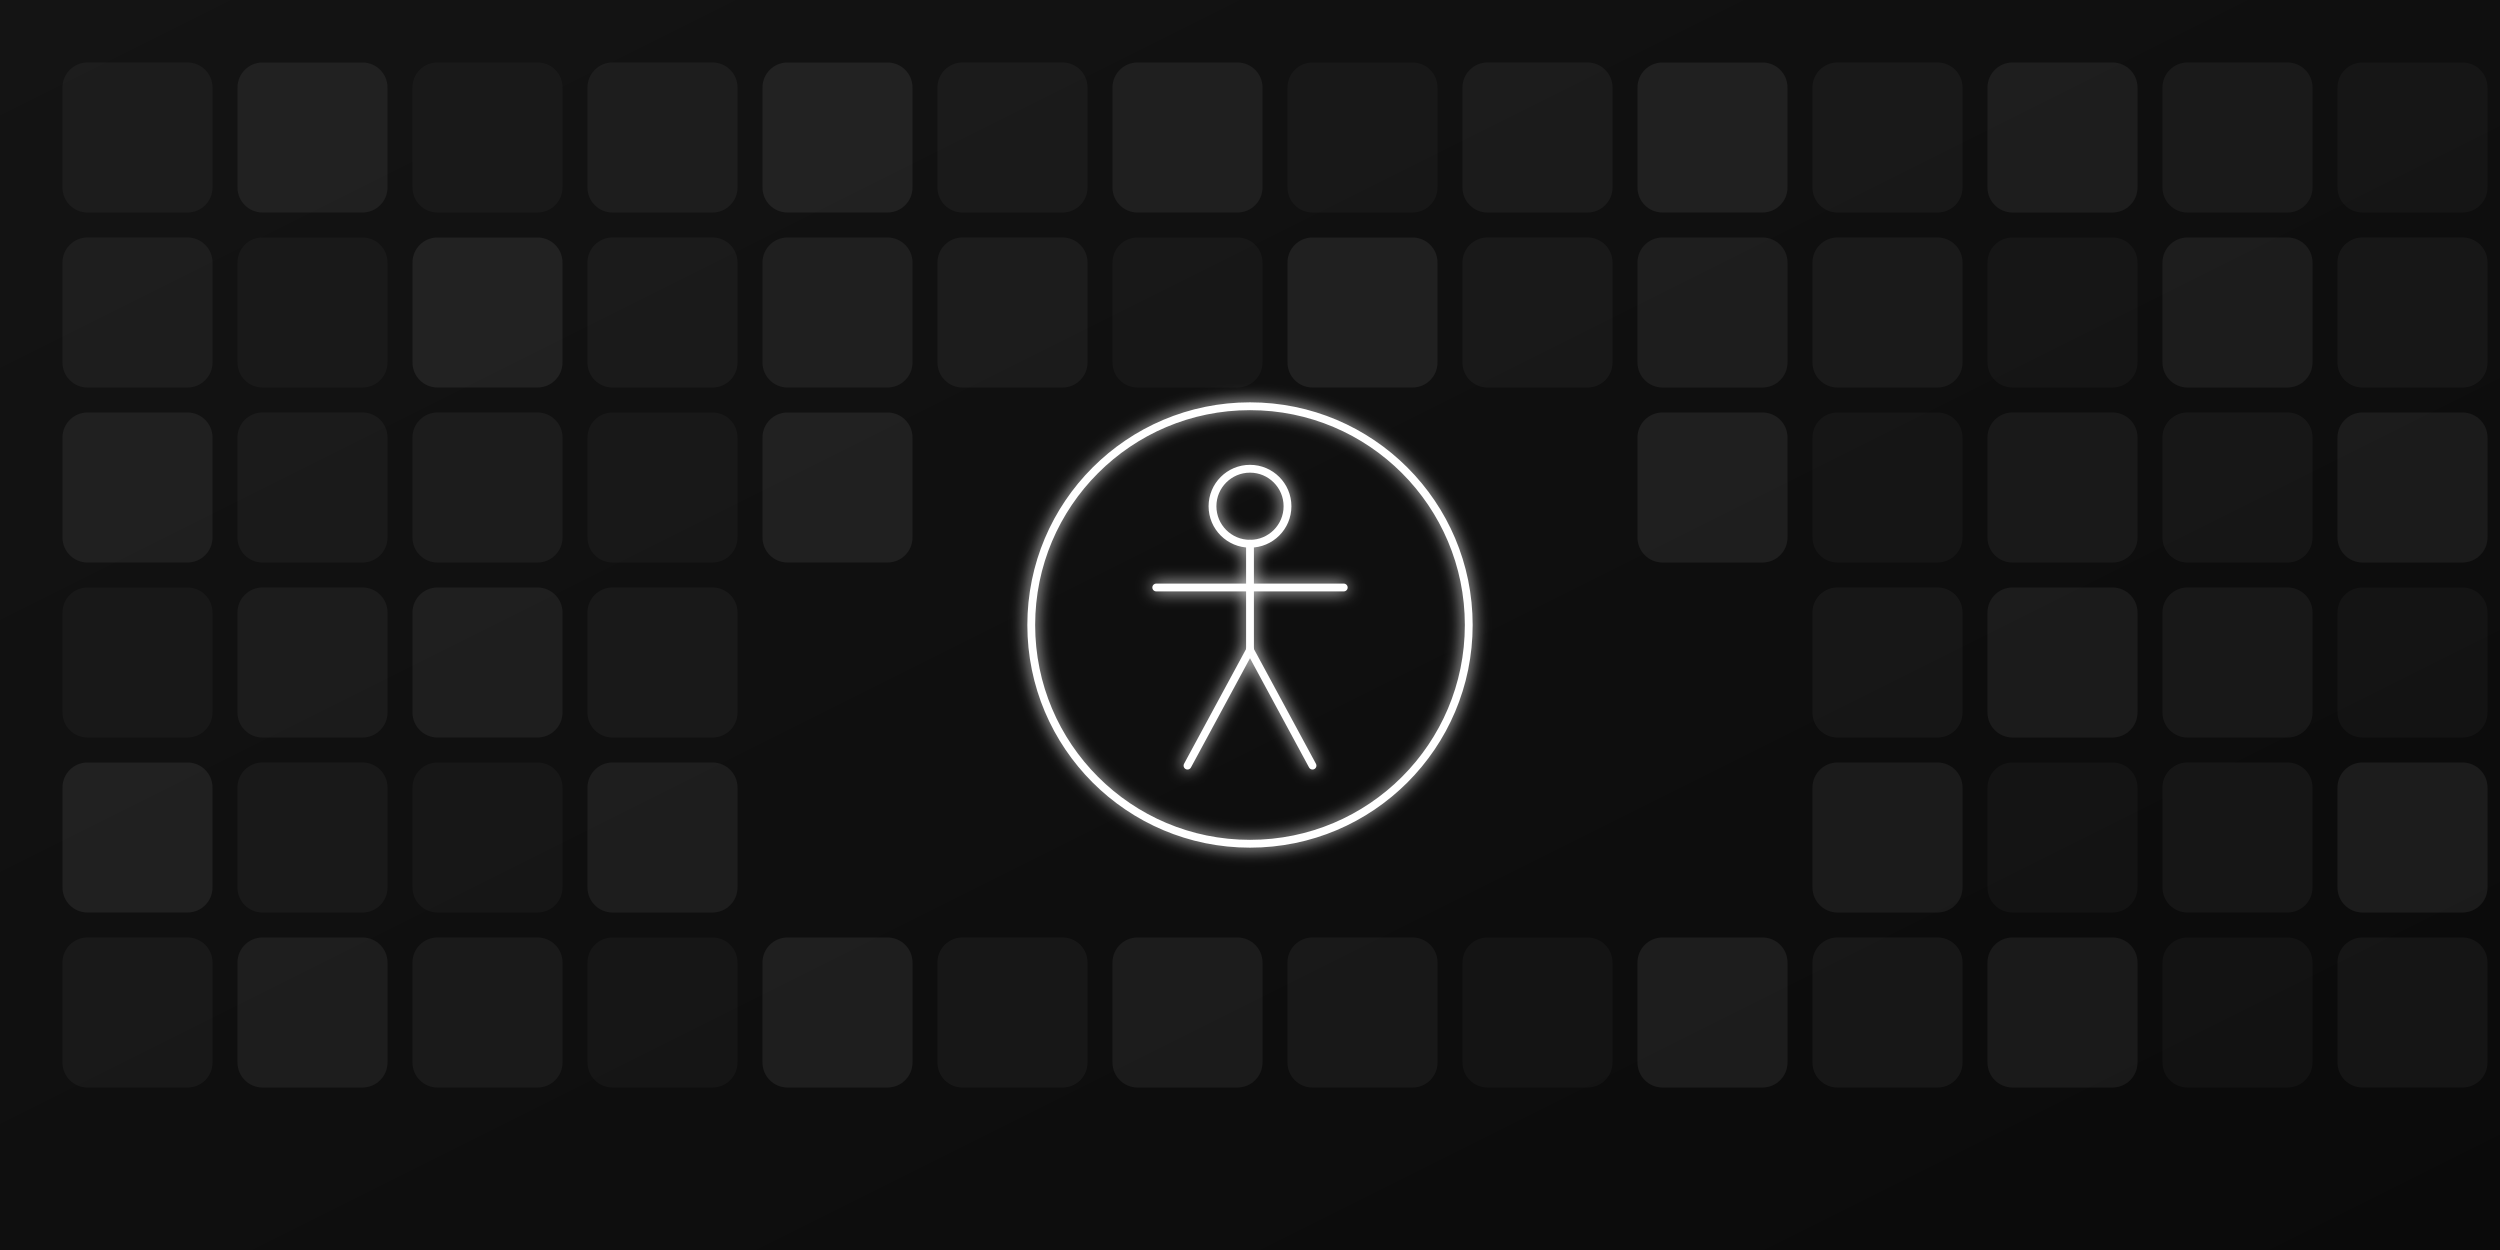
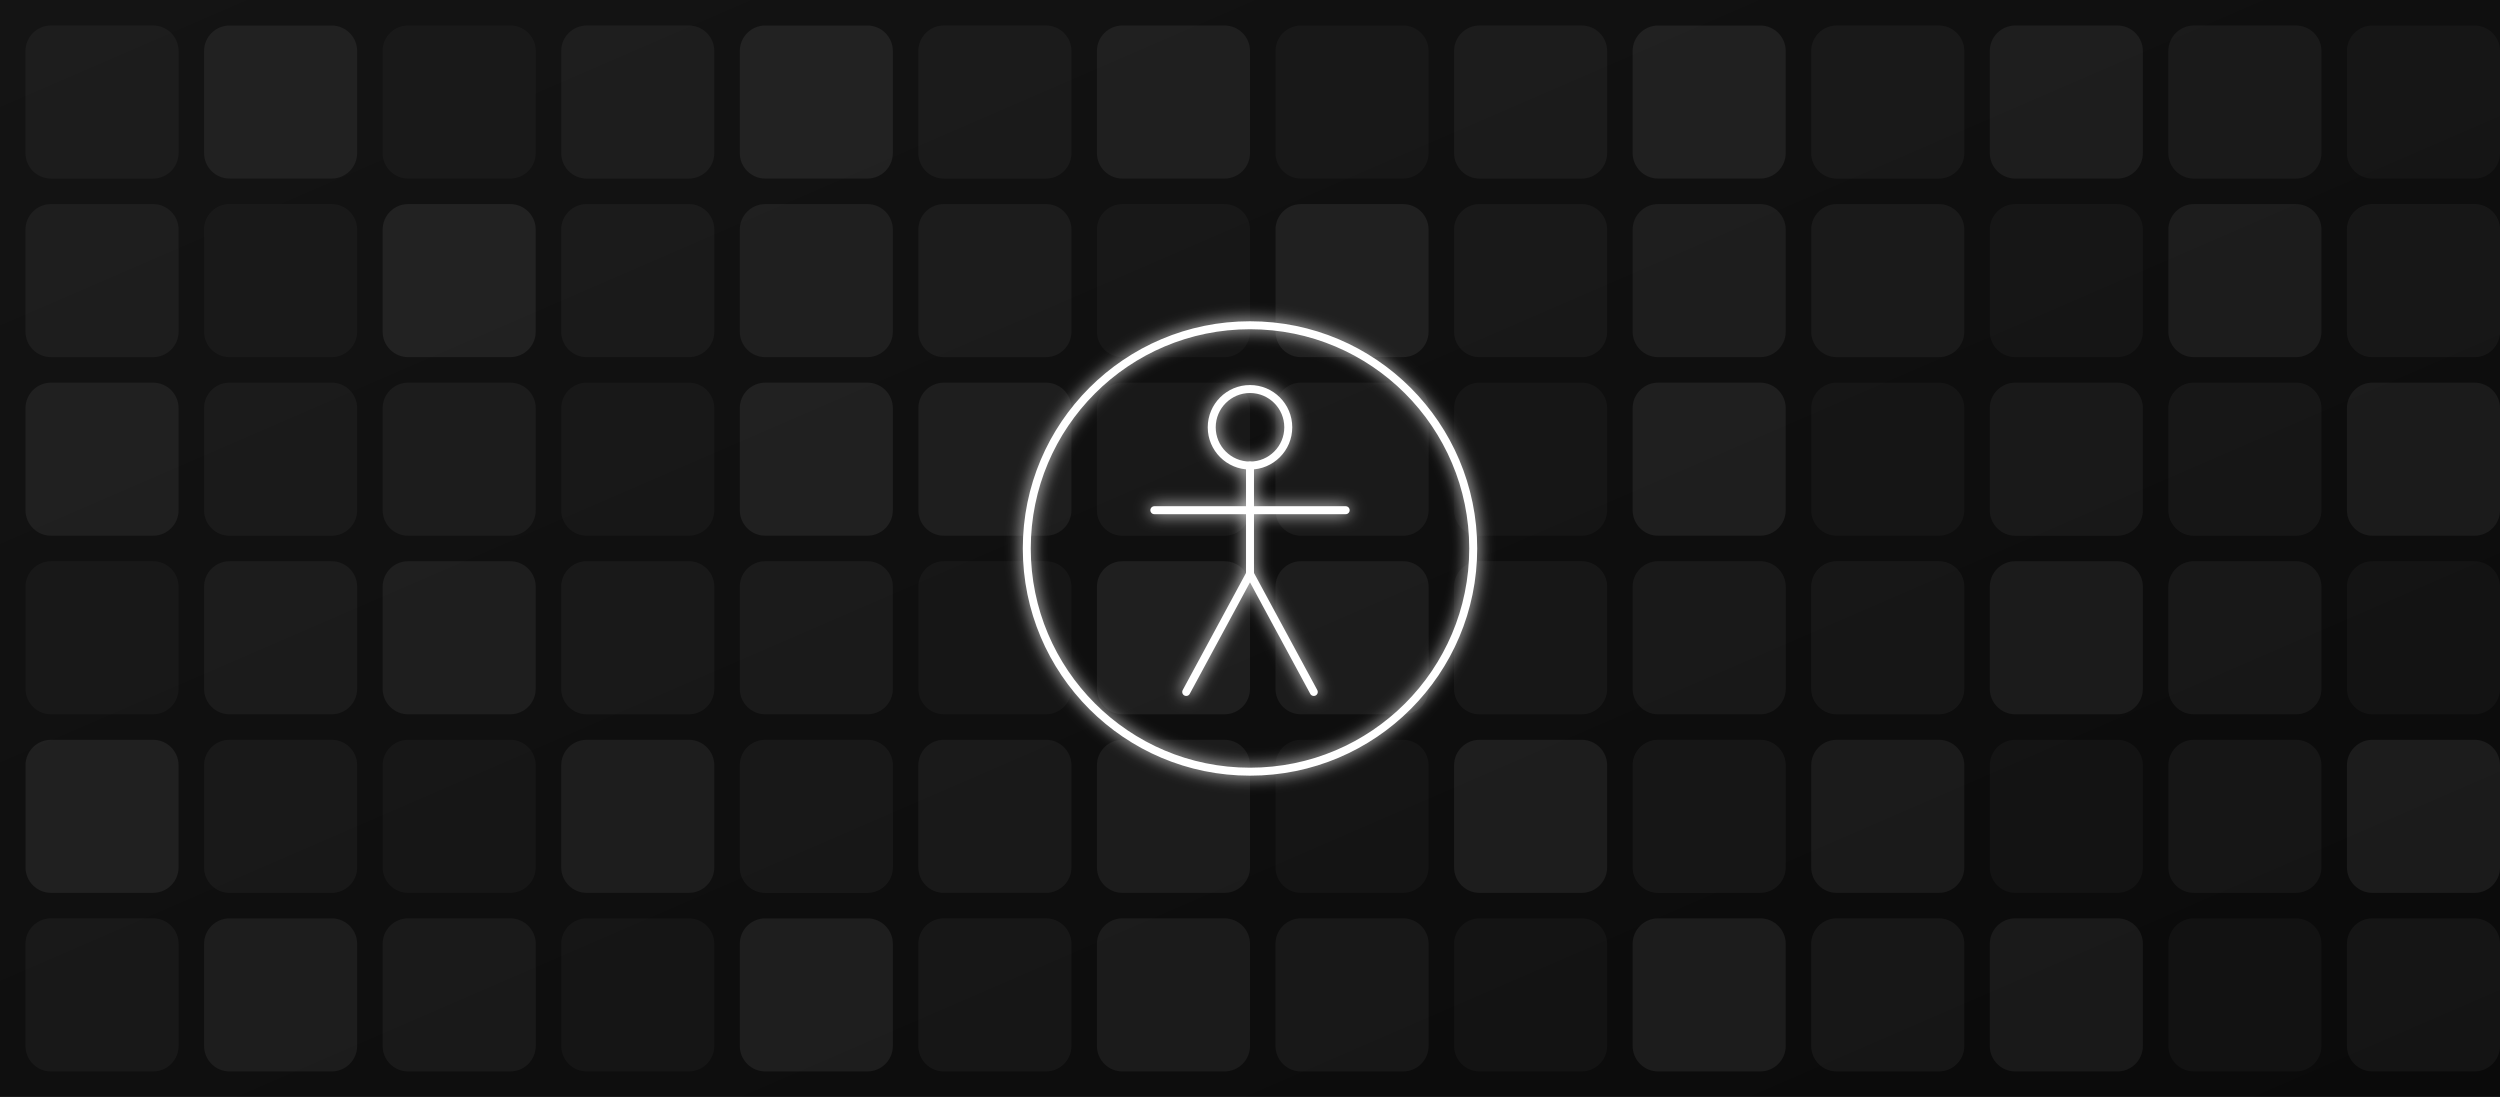
- <svg xmlns="http://www.w3.org/2000/svg" viewBox="0 0 800 400">
+ <svg xmlns="http://www.w3.org/2000/svg" viewBox="0 0 784 344">
  <defs>
    <linearGradient id="bgGrad" x1="0%" y1="0%" x2="100%" y2="100%">
      <stop offset="0%" style="stop-color:#141414" />
      <stop offset="100%" style="stop-color:#0a0a0a" />
    </linearGradient>
    <filter id="glow">
      <feGaussianBlur stdDeviation="2.5" result="coloredBlur" />
      <feMerge>
        <feMergeNode in="coloredBlur" />
        <feMergeNode in="SourceGraphic" />
      </feMerge>
    </filter>
  </defs>
-   <rect width="800" height="400" fill="url(#bgGrad)" />
+   <rect width="784" height="344" fill="url(#bgGrad)" />
  <g>
-     <rect x="20" y="20" width="48" height="48" rx="8" fill="white" opacity="0.04" />
-     <rect x="76" y="20" width="48" height="48" rx="8" fill="white" opacity="0.06" />
-     <rect x="132" y="20" width="48" height="48" rx="8" fill="white" opacity="0.03" />
-     <rect x="188" y="20" width="48" height="48" rx="8" fill="white" opacity="0.05" />
-     <rect x="244" y="20" width="48" height="48" rx="8" fill="white" opacity="0.07" />
-     <rect x="300" y="20" width="48" height="48" rx="8" fill="white" opacity="0.04" />
-     <rect x="356" y="20" width="48" height="48" rx="8" fill="white" opacity="0.06" />
-     <rect x="412" y="20" width="48" height="48" rx="8" fill="white" opacity="0.03" />
-     <rect x="468" y="20" width="48" height="48" rx="8" fill="white" opacity="0.05" />
-     <rect x="524" y="20" width="48" height="48" rx="8" fill="white" opacity="0.07" />
-     <rect x="580" y="20" width="48" height="48" rx="8" fill="white" opacity="0.04" />
-     <rect x="636" y="20" width="48" height="48" rx="8" fill="white" opacity="0.06" />
-     <rect x="692" y="20" width="48" height="48" rx="8" fill="white" opacity="0.05" />
-     <rect x="748" y="20" width="48" height="48" rx="8" fill="white" opacity="0.03" />
-     <rect x="20" y="76" width="48" height="48" rx="8" fill="white" opacity="0.05" />
-     <rect x="76" y="76" width="48" height="48" rx="8" fill="white" opacity="0.03" />
-     <rect x="132" y="76" width="48" height="48" rx="8" fill="white" opacity="0.07" />
-     <rect x="188" y="76" width="48" height="48" rx="8" fill="white" opacity="0.04" />
-     <rect x="244" y="76" width="48" height="48" rx="8" fill="white" opacity="0.06" />
-     <rect x="300" y="76" width="48" height="48" rx="8" fill="white" opacity="0.05" />
-     <rect x="356" y="76" width="48" height="48" rx="8" fill="white" opacity="0.03" />
-     <rect x="412" y="76" width="48" height="48" rx="8" fill="white" opacity="0.07" />
-     <rect x="468" y="76" width="48" height="48" rx="8" fill="white" opacity="0.04" />
-     <rect x="524" y="76" width="48" height="48" rx="8" fill="white" opacity="0.06" />
-     <rect x="580" y="76" width="48" height="48" rx="8" fill="white" opacity="0.05" />
-     <rect x="636" y="76" width="48" height="48" rx="8" fill="white" opacity="0.03" />
-     <rect x="692" y="76" width="48" height="48" rx="8" fill="white" opacity="0.06" />
-     <rect x="748" y="76" width="48" height="48" rx="8" fill="white" opacity="0.04" />
-     <rect x="20" y="132" width="48" height="48" rx="8" fill="white" opacity="0.06" />
-     <rect x="76" y="132" width="48" height="48" rx="8" fill="white" opacity="0.04" />
-     <rect x="132" y="132" width="48" height="48" rx="8" fill="white" opacity="0.05" />
-     <rect x="188" y="132" width="48" height="48" rx="8" fill="white" opacity="0.03" />
-     <rect x="244" y="132" width="48" height="48" rx="8" fill="white" opacity="0.07" />
-     <rect x="524" y="132" width="48" height="48" rx="8" fill="white" opacity="0.07" />
-     <rect x="580" y="132" width="48" height="48" rx="8" fill="white" opacity="0.03" />
-     <rect x="636" y="132" width="48" height="48" rx="8" fill="white" opacity="0.05" />
-     <rect x="692" y="132" width="48" height="48" rx="8" fill="white" opacity="0.04" />
-     <rect x="748" y="132" width="48" height="48" rx="8" fill="white" opacity="0.06" />
-     <rect x="20" y="188" width="48" height="48" rx="8" fill="white" opacity="0.03" />
-     <rect x="76" y="188" width="48" height="48" rx="8" fill="white" opacity="0.05" />
-     <rect x="132" y="188" width="48" height="48" rx="8" fill="white" opacity="0.06" />
-     <rect x="188" y="188" width="48" height="48" rx="8" fill="white" opacity="0.04" />
-     <rect x="580" y="188" width="48" height="48" rx="8" fill="white" opacity="0.04" />
-     <rect x="636" y="188" width="48" height="48" rx="8" fill="white" opacity="0.06" />
-     <rect x="692" y="188" width="48" height="48" rx="8" fill="white" opacity="0.05" />
-     <rect x="748" y="188" width="48" height="48" rx="8" fill="white" opacity="0.03" />
-     <rect x="20" y="244" width="48" height="48" rx="8" fill="white" opacity="0.07" />
-     <rect x="76" y="244" width="48" height="48" rx="8" fill="white" opacity="0.04" />
-     <rect x="132" y="244" width="48" height="48" rx="8" fill="white" opacity="0.03" />
-     <rect x="188" y="244" width="48" height="48" rx="8" fill="white" opacity="0.06" />
-     <rect x="580" y="244" width="48" height="48" rx="8" fill="white" opacity="0.06" />
-     <rect x="636" y="244" width="48" height="48" rx="8" fill="white" opacity="0.03" />
-     <rect x="692" y="244" width="48" height="48" rx="8" fill="white" opacity="0.04" />
-     <rect x="748" y="244" width="48" height="48" rx="8" fill="white" opacity="0.07" />
-     <rect x="20" y="300" width="48" height="48" rx="8" fill="white" opacity="0.04" />
-     <rect x="76" y="300" width="48" height="48" rx="8" fill="white" opacity="0.06" />
-     <rect x="132" y="300" width="48" height="48" rx="8" fill="white" opacity="0.05" />
-     <rect x="188" y="300" width="48" height="48" rx="8" fill="white" opacity="0.03" />
-     <rect x="244" y="300" width="48" height="48" rx="8" fill="white" opacity="0.07" />
-     <rect x="300" y="300" width="48" height="48" rx="8" fill="white" opacity="0.04" />
-     <rect x="356" y="300" width="48" height="48" rx="8" fill="white" opacity="0.06" />
-     <rect x="412" y="300" width="48" height="48" rx="8" fill="white" opacity="0.05" />
-     <rect x="468" y="300" width="48" height="48" rx="8" fill="white" opacity="0.03" />
-     <rect x="524" y="300" width="48" height="48" rx="8" fill="white" opacity="0.07" />
-     <rect x="580" y="300" width="48" height="48" rx="8" fill="white" opacity="0.05" />
-     <rect x="636" y="300" width="48" height="48" rx="8" fill="white" opacity="0.06" />
-     <rect x="692" y="300" width="48" height="48" rx="8" fill="white" opacity="0.03" />
-     <rect x="748" y="300" width="48" height="48" rx="8" fill="white" opacity="0.04" />
+     <rect x="8" y="8" width="48" height="48" rx="8" fill="white" opacity="0.04" />
+     <rect x="64" y="8" width="48" height="48" rx="8" fill="white" opacity="0.06" />
+     <rect x="120" y="8" width="48" height="48" rx="8" fill="white" opacity="0.03" />
+     <rect x="176" y="8" width="48" height="48" rx="8" fill="white" opacity="0.05" />
+     <rect x="232" y="8" width="48" height="48" rx="8" fill="white" opacity="0.07" />
+     <rect x="288" y="8" width="48" height="48" rx="8" fill="white" opacity="0.04" />
+     <rect x="344" y="8" width="48" height="48" rx="8" fill="white" opacity="0.06" />
+     <rect x="400" y="8" width="48" height="48" rx="8" fill="white" opacity="0.03" />
+     <rect x="456" y="8" width="48" height="48" rx="8" fill="white" opacity="0.05" />
+     <rect x="512" y="8" width="48" height="48" rx="8" fill="white" opacity="0.07" />
+     <rect x="568" y="8" width="48" height="48" rx="8" fill="white" opacity="0.04" />
+     <rect x="624" y="8" width="48" height="48" rx="8" fill="white" opacity="0.06" />
+     <rect x="680" y="8" width="48" height="48" rx="8" fill="white" opacity="0.05" />
+     <rect x="736" y="8" width="48" height="48" rx="8" fill="white" opacity="0.03" />
+     <rect x="8" y="64" width="48" height="48" rx="8" fill="white" opacity="0.05" />
+     <rect x="64" y="64" width="48" height="48" rx="8" fill="white" opacity="0.03" />
+     <rect x="120" y="64" width="48" height="48" rx="8" fill="white" opacity="0.07" />
+     <rect x="176" y="64" width="48" height="48" rx="8" fill="white" opacity="0.04" />
+     <rect x="232" y="64" width="48" height="48" rx="8" fill="white" opacity="0.06" />
+     <rect x="288" y="64" width="48" height="48" rx="8" fill="white" opacity="0.05" />
+     <rect x="344" y="64" width="48" height="48" rx="8" fill="white" opacity="0.03" />
+     <rect x="400" y="64" width="48" height="48" rx="8" fill="white" opacity="0.07" />
+     <rect x="456" y="64" width="48" height="48" rx="8" fill="white" opacity="0.04" />
+     <rect x="512" y="64" width="48" height="48" rx="8" fill="white" opacity="0.06" />
+     <rect x="568" y="64" width="48" height="48" rx="8" fill="white" opacity="0.05" />
+     <rect x="624" y="64" width="48" height="48" rx="8" fill="white" opacity="0.03" />
+     <rect x="680" y="64" width="48" height="48" rx="8" fill="white" opacity="0.06" />
+     <rect x="736" y="64" width="48" height="48" rx="8" fill="white" opacity="0.04" />
+     <rect x="8" y="120" width="48" height="48" rx="8" fill="white" opacity="0.06" />
+     <rect x="64" y="120" width="48" height="48" rx="8" fill="white" opacity="0.04" />
+     <rect x="120" y="120" width="48" height="48" rx="8" fill="white" opacity="0.05" />
+     <rect x="176" y="120" width="48" height="48" rx="8" fill="white" opacity="0.03" />
+     <rect x="232" y="120" width="48" height="48" rx="8" fill="white" opacity="0.07" />
+     <rect x="288" y="120" width="48" height="48" rx="8" fill="white" opacity="0.06" />
+     <rect x="344" y="120" width="48" height="48" rx="8" fill="white" opacity="0.04" />
+     <rect x="400" y="120" width="48" height="48" rx="8" fill="white" opacity="0.05" />
+     <rect x="456" y="120" width="48" height="48" rx="8" fill="white" opacity="0.03" />
+     <rect x="512" y="120" width="48" height="48" rx="8" fill="white" opacity="0.07" />
+     <rect x="568" y="120" width="48" height="48" rx="8" fill="white" opacity="0.03" />
+     <rect x="624" y="120" width="48" height="48" rx="8" fill="white" opacity="0.05" />
+     <rect x="680" y="120" width="48" height="48" rx="8" fill="white" opacity="0.04" />
+     <rect x="736" y="120" width="48" height="48" rx="8" fill="white" opacity="0.06" />
+     <rect x="8" y="176" width="48" height="48" rx="8" fill="white" opacity="0.03" />
+     <rect x="64" y="176" width="48" height="48" rx="8" fill="white" opacity="0.05" />
+     <rect x="120" y="176" width="48" height="48" rx="8" fill="white" opacity="0.06" />
+     <rect x="176" y="176" width="48" height="48" rx="8" fill="white" opacity="0.04" />
+     <rect x="232" y="176" width="48" height="48" rx="8" fill="white" opacity="0.05" />
+     <rect x="288" y="176" width="48" height="48" rx="8" fill="white" opacity="0.03" />
+     <rect x="344" y="176" width="48" height="48" rx="8" fill="white" opacity="0.07" />
+     <rect x="400" y="176" width="48" height="48" rx="8" fill="white" opacity="0.06" />
+     <rect x="456" y="176" width="48" height="48" rx="8" fill="white" opacity="0.04" />
+     <rect x="512" y="176" width="48" height="48" rx="8" fill="white" opacity="0.05" />
+     <rect x="568" y="176" width="48" height="48" rx="8" fill="white" opacity="0.04" />
+     <rect x="624" y="176" width="48" height="48" rx="8" fill="white" opacity="0.06" />
+     <rect x="680" y="176" width="48" height="48" rx="8" fill="white" opacity="0.05" />
+     <rect x="736" y="176" width="48" height="48" rx="8" fill="white" opacity="0.03" />
+     <rect x="8" y="232" width="48" height="48" rx="8" fill="white" opacity="0.07" />
+     <rect x="64" y="232" width="48" height="48" rx="8" fill="white" opacity="0.04" />
+     <rect x="120" y="232" width="48" height="48" rx="8" fill="white" opacity="0.03" />
+     <rect x="176" y="232" width="48" height="48" rx="8" fill="white" opacity="0.06" />
+     <rect x="232" y="232" width="48" height="48" rx="8" fill="white" opacity="0.04" />
+     <rect x="288" y="232" width="48" height="48" rx="8" fill="white" opacity="0.05" />
+     <rect x="344" y="232" width="48" height="48" rx="8" fill="white" opacity="0.06" />
+     <rect x="400" y="232" width="48" height="48" rx="8" fill="white" opacity="0.03" />
+     <rect x="456" y="232" width="48" height="48" rx="8" fill="white" opacity="0.07" />
+     <rect x="512" y="232" width="48" height="48" rx="8" fill="white" opacity="0.04" />
+     <rect x="568" y="232" width="48" height="48" rx="8" fill="white" opacity="0.06" />
+     <rect x="624" y="232" width="48" height="48" rx="8" fill="white" opacity="0.03" />
+     <rect x="680" y="232" width="48" height="48" rx="8" fill="white" opacity="0.04" />
+     <rect x="736" y="232" width="48" height="48" rx="8" fill="white" opacity="0.07" />
+     <rect x="8" y="288" width="48" height="48" rx="8" fill="white" opacity="0.04" />
+     <rect x="64" y="288" width="48" height="48" rx="8" fill="white" opacity="0.06" />
+     <rect x="120" y="288" width="48" height="48" rx="8" fill="white" opacity="0.05" />
+     <rect x="176" y="288" width="48" height="48" rx="8" fill="white" opacity="0.03" />
+     <rect x="232" y="288" width="48" height="48" rx="8" fill="white" opacity="0.07" />
+     <rect x="288" y="288" width="48" height="48" rx="8" fill="white" opacity="0.04" />
+     <rect x="344" y="288" width="48" height="48" rx="8" fill="white" opacity="0.06" />
+     <rect x="400" y="288" width="48" height="48" rx="8" fill="white" opacity="0.05" />
+     <rect x="456" y="288" width="48" height="48" rx="8" fill="white" opacity="0.03" />
+     <rect x="512" y="288" width="48" height="48" rx="8" fill="white" opacity="0.07" />
+     <rect x="568" y="288" width="48" height="48" rx="8" fill="white" opacity="0.05" />
+     <rect x="624" y="288" width="48" height="48" rx="8" fill="white" opacity="0.06" />
+     <rect x="680" y="288" width="48" height="48" rx="8" fill="white" opacity="0.03" />
+     <rect x="736" y="288" width="48" height="48" rx="8" fill="white" opacity="0.04" />
  </g>
-   <g filter="url(#glow)" stroke="#ffffff" stroke-width="2.5" fill="none" stroke-linecap="round" stroke-linejoin="round" transform="translate(400, 200)">
+   <g filter="url(#glow)" stroke="#ffffff" stroke-width="2.5" fill="none" stroke-linecap="round" stroke-linejoin="round" transform="translate(392, 172)">
    <circle cx="0" cy="0" r="70" />
    <circle cx="0" cy="-38" r="12" />
    <line x1="0" y1="-26" x2="0" y2="8" />
    <line x1="-30" y1="-12" x2="30" y2="-12" />
    <line x1="0" y1="8" x2="-20" y2="45" />
    <line x1="0" y1="8" x2="20" y2="45" />
  </g>
</svg>
